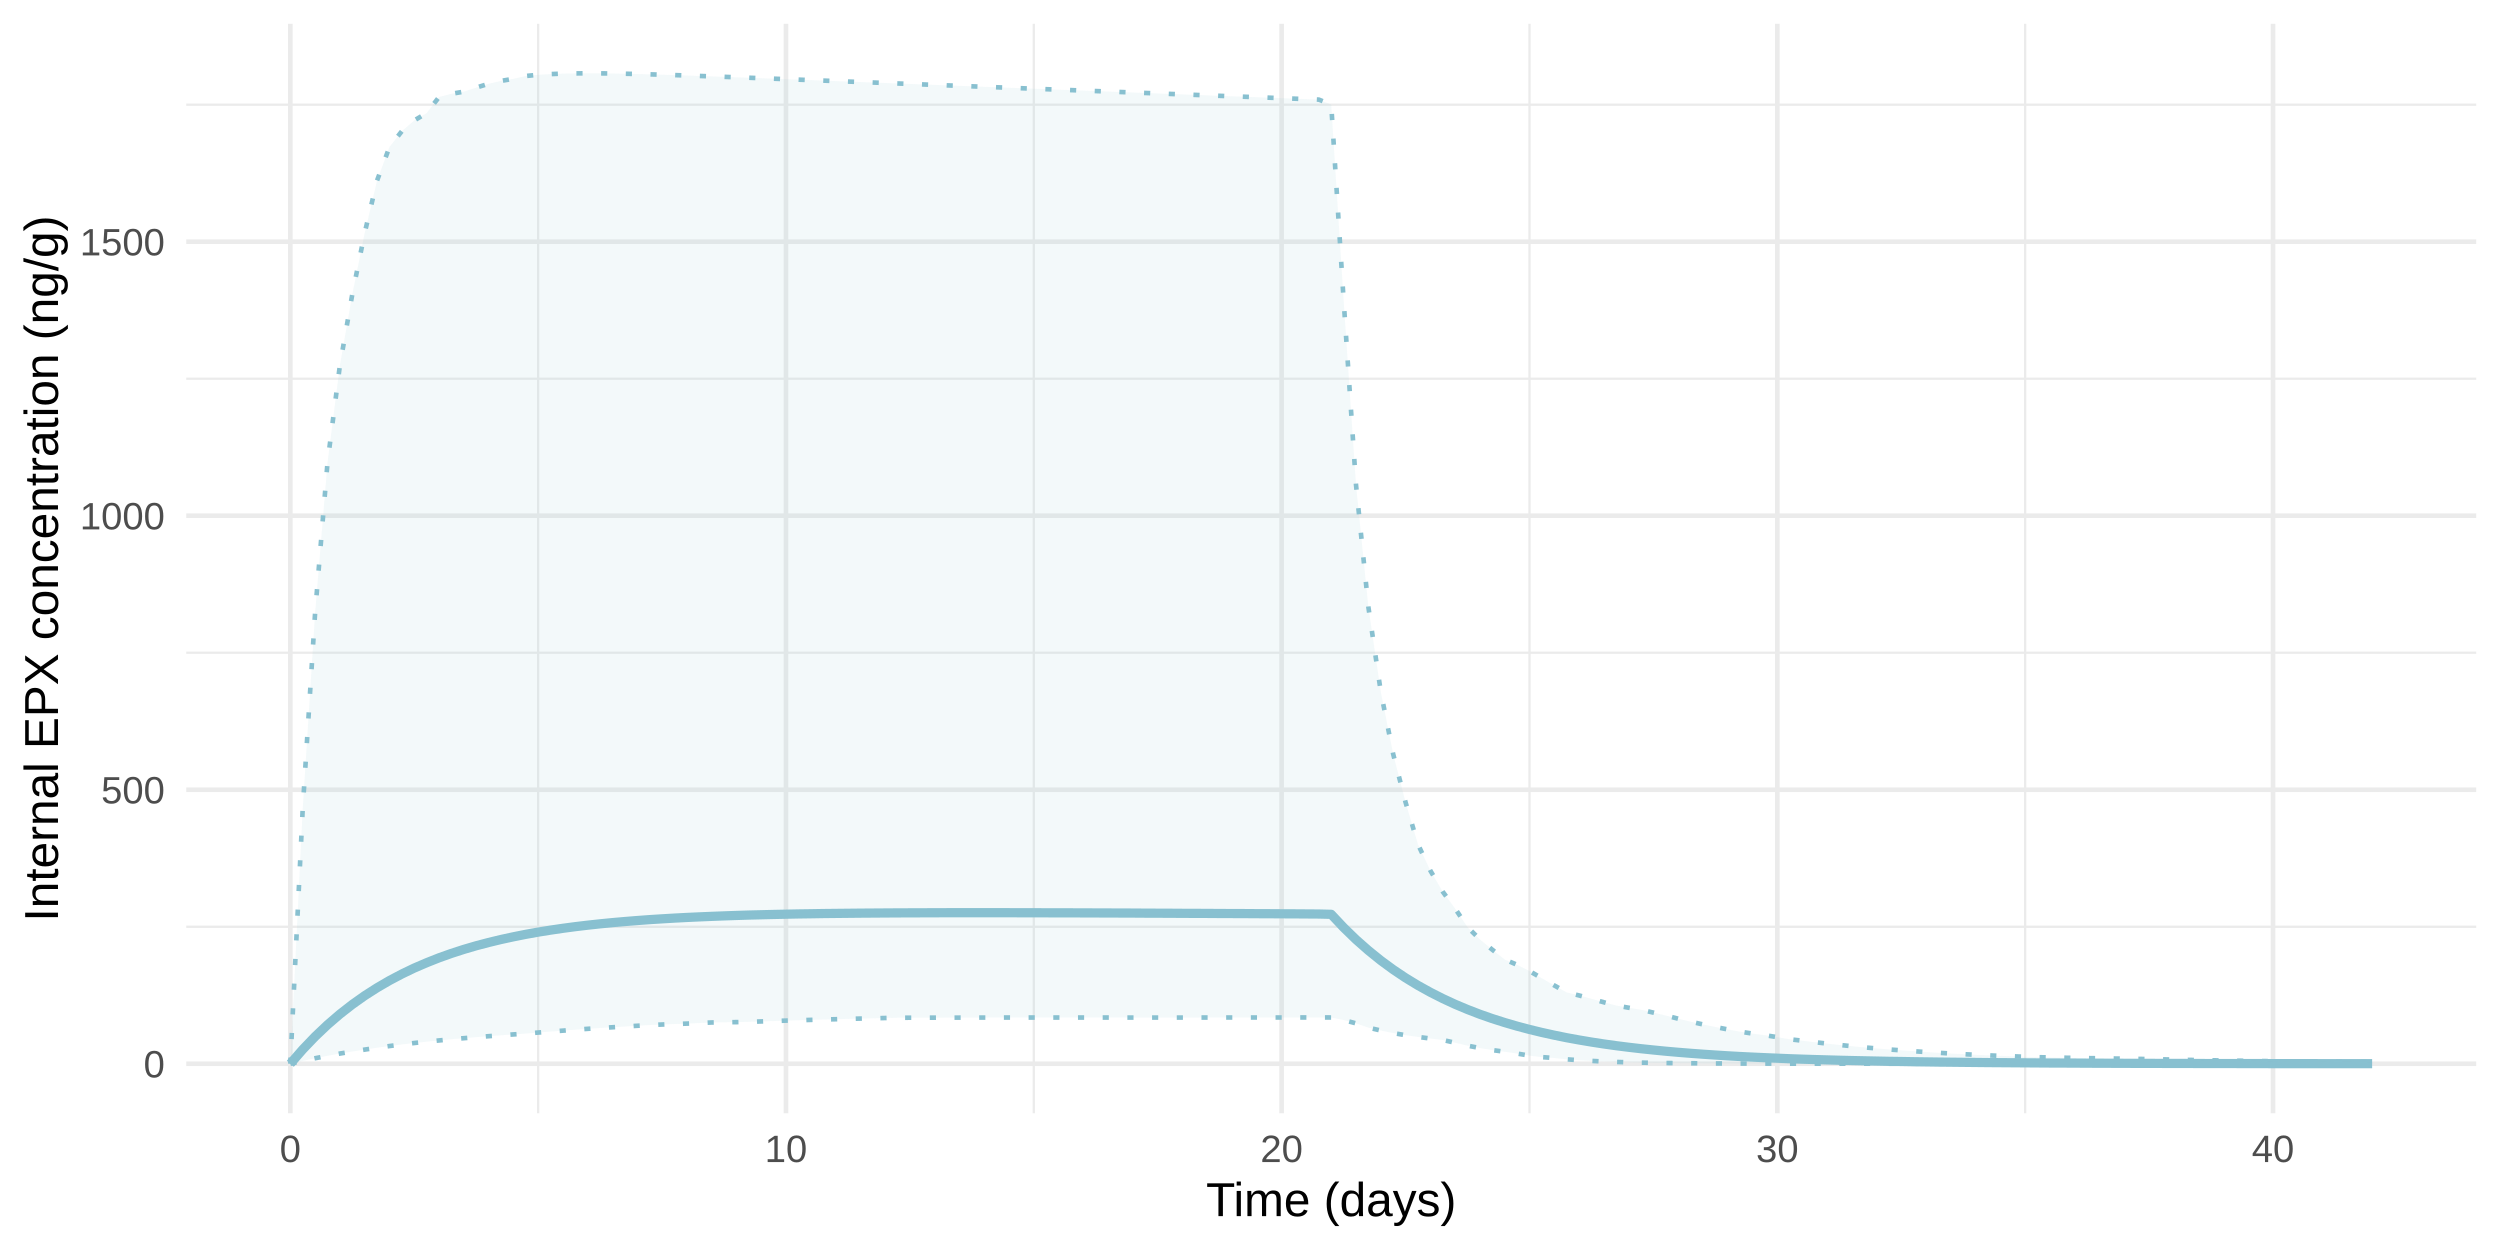
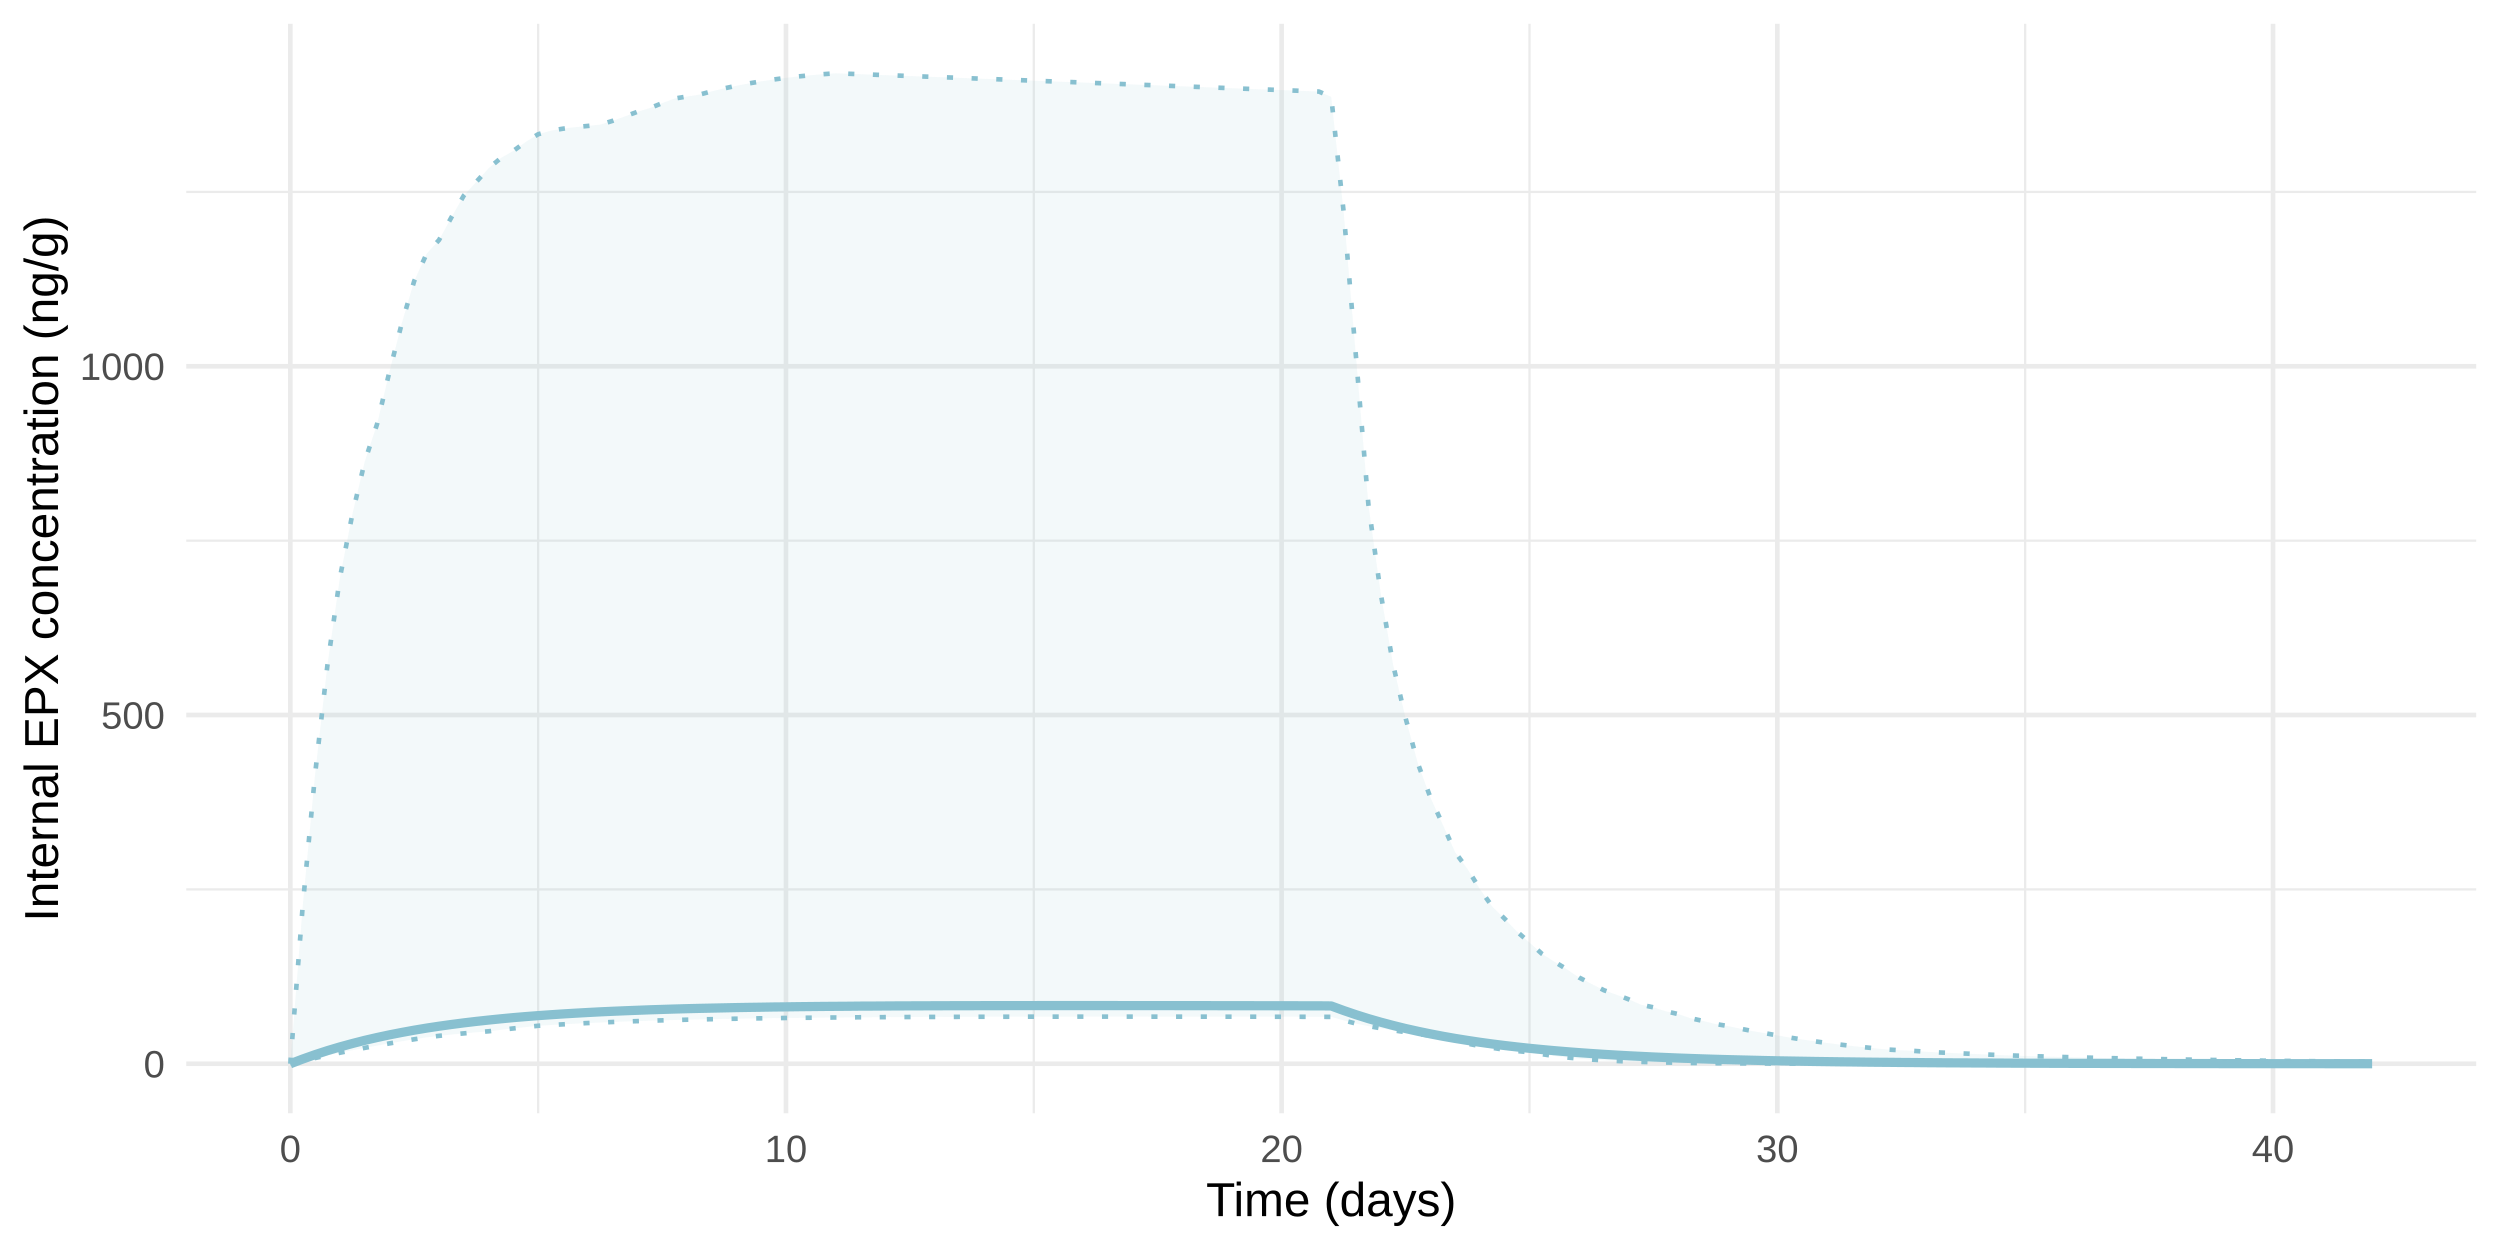
<svg xmlns="http://www.w3.org/2000/svg" width="576.00pt" height="288.00pt" viewBox="0 0 576.00 288.00">
  <g class="svglite">
    <defs>
      <style type="text/css">
    .svglite line, .svglite polyline, .svglite polygon, .svglite path, .svglite rect, .svglite circle {
      fill: none;
      stroke: #000000;
      stroke-linecap: round;
      stroke-linejoin: round;
      stroke-miterlimit: 10.00;
    }
    .svglite text {
      white-space: pre;
    }
    .svglite g.glyphgroup path {
      fill: inherit;
      stroke: none;
    }
  </style>
    </defs>
    <rect width="100%" height="100%" style="stroke: none; fill: #FFFFFF;" />
    <defs>
      <clipPath id="cpMC4wMHw1NzYuMDB8MC4wMHwyODguMDA=">
        <rect x="0.00" y="0.00" width="576.00" height="288.00" />
      </clipPath>
    </defs>
    <g clip-path="url(#cpMC4wMHw1NzYuMDB8MC4wMHwyODguMDA=)">
      <rect x="0.00" y="0.00" width="576.00" height="288.00" style="stroke-width: 1.07; stroke: none; fill: #FFFFFF;" />
    </g>
    <defs>
      <clipPath id="cpNDIuOTF8NTcwLjUyfDUuNDh8MjU2LjUw">
        <rect x="42.91" y="5.48" width="527.61" height="251.02" />
      </clipPath>
    </defs>
    <g clip-path="url(#cpNDIuOTF8NTcwLjUyfDUuNDh8MjU2LjUw)">
-       <polyline points="42.91,213.53 570.52,213.53 " style="stroke-width: 0.53; stroke: #EBEBEB; stroke-linecap: butt;" />
-       <polyline points="42.91,150.39 570.52,150.39 " style="stroke-width: 0.53; stroke: #EBEBEB; stroke-linecap: butt;" />
-       <polyline points="42.91,87.26 570.52,87.26 " style="stroke-width: 0.53; stroke: #EBEBEB; stroke-linecap: butt;" />
-       <polyline points="42.91,24.12 570.52,24.12 " style="stroke-width: 0.53; stroke: #EBEBEB; stroke-linecap: butt;" />
+       <polyline points="42.91,204.92 570.52,204.92 " style="stroke-width: 0.53; stroke: #EBEBEB; stroke-linecap: butt;" />
+       <polyline points="42.91,124.57 570.52,124.57 " style="stroke-width: 0.53; stroke: #EBEBEB; stroke-linecap: butt;" />
+       <polyline points="42.91,44.22 570.52,44.22 " style="stroke-width: 0.53; stroke: #EBEBEB; stroke-linecap: butt;" />
      <polyline points="123.99,256.50 123.99,5.48 " style="stroke-width: 0.53; stroke: #EBEBEB; stroke-linecap: butt;" />
      <polyline points="238.19,256.50 238.19,5.48 " style="stroke-width: 0.53; stroke: #EBEBEB; stroke-linecap: butt;" />
      <polyline points="352.40,256.50 352.40,5.48 " style="stroke-width: 0.53; stroke: #EBEBEB; stroke-linecap: butt;" />
      <polyline points="466.60,256.50 466.60,5.48 " style="stroke-width: 0.53; stroke: #EBEBEB; stroke-linecap: butt;" />
      <polyline points="42.91,245.09 570.52,245.09 " style="stroke-width: 1.07; stroke: #EBEBEB; stroke-linecap: butt;" />
-       <polyline points="42.91,181.96 570.52,181.96 " style="stroke-width: 1.07; stroke: #EBEBEB; stroke-linecap: butt;" />
-       <polyline points="42.91,118.82 570.52,118.82 " style="stroke-width: 1.07; stroke: #EBEBEB; stroke-linecap: butt;" />
-       <polyline points="42.91,55.69 570.52,55.69 " style="stroke-width: 1.07; stroke: #EBEBEB; stroke-linecap: butt;" />
+       <polyline points="42.91,164.74 570.52,164.74 " style="stroke-width: 1.07; stroke: #EBEBEB; stroke-linecap: butt;" />
+       <polyline points="42.91,84.39 570.52,84.39 " style="stroke-width: 1.07; stroke: #EBEBEB; stroke-linecap: butt;" />
      <polyline points="66.89,256.50 66.89,5.48 " style="stroke-width: 1.07; stroke: #EBEBEB; stroke-linecap: butt;" />
      <polyline points="181.09,256.50 181.09,5.48 " style="stroke-width: 1.07; stroke: #EBEBEB; stroke-linecap: butt;" />
      <polyline points="295.29,256.50 295.29,5.48 " style="stroke-width: 1.07; stroke: #EBEBEB; stroke-linecap: butt;" />
      <polyline points="409.50,256.50 409.50,5.48 " style="stroke-width: 1.07; stroke: #EBEBEB; stroke-linecap: butt;" />
      <polyline points="523.70,256.50 523.70,5.48 " style="stroke-width: 1.07; stroke: #EBEBEB; stroke-linecap: butt;" />
-       <polyline points="66.89,245.09 69.75,244.43 72.60,243.82 75.46,243.26 78.31,242.74 81.17,242.27 84.02,241.83 86.88,241.40 89.73,241.01 92.59,240.64 95.44,240.31 98.30,240.00 101.15,239.72 104.01,239.44 106.86,239.20 109.72,238.97 112.57,238.74 115.43,238.53 118.28,238.33 121.14,238.14 123.99,237.90 126.85,237.67 129.70,237.46 132.56,237.24 135.41,237.04 138.27,236.85 141.12,236.68 143.98,236.51 146.83,236.34 149.69,236.17 152.54,236.05 155.40,235.94 158.25,235.84 161.11,235.71 163.96,235.58 166.82,235.53 169.67,235.50 172.53,235.43 175.38,235.34 178.24,235.25 181.09,235.15 183.95,235.07 186.80,234.98 189.66,234.90 192.51,234.83 195.37,234.75 198.22,234.68 201.08,234.62 203.93,234.55 206.79,234.49 209.64,234.48 212.50,234.47 215.35,234.47 218.21,234.46 221.06,234.46 223.92,234.45 226.77,234.45 229.63,234.44 232.48,234.44 235.34,234.44 238.19,234.44 241.05,234.44 243.90,234.44 246.76,234.44 249.61,234.44 252.47,234.44 255.32,234.44 258.18,234.44 261.03,234.45 263.89,234.45 266.74,234.45 269.60,234.45 272.45,234.45 275.31,234.45 278.16,234.44 281.02,234.44 283.87,234.43 286.73,234.43 289.58,234.43 292.44,234.43 295.29,234.43 298.15,234.42 301.00,234.42 303.86,234.42 306.71,234.43 309.57,235.02 312.42,235.78 315.28,236.77 318.13,237.43 320.99,238.02 323.84,238.51 326.70,238.91 329.55,239.27 332.41,239.61 335.26,240.25 338.12,240.92 340.97,241.47 343.83,241.94 346.69,242.32 349.54,242.74 352.40,243.22 355.25,243.56 358.11,243.77 360.96,244.07 363.82,244.27 366.67,244.43 369.53,244.57 372.38,244.67 375.24,244.76 378.09,244.83 380.95,244.88 383.80,244.92 386.66,244.95 389.51,244.97 392.37,245.00 395.22,245.02 398.08,245.03 400.93,245.04 403.79,245.05 406.64,245.06 409.50,245.06 412.35,245.07 415.21,245.07 418.06,245.07 420.92,245.07 423.77,245.07 426.63,245.07 429.48,245.07 432.34,245.08 435.19,245.08 438.05,245.08 440.90,245.08 443.76,245.08 446.61,245.08 449.47,245.08 452.32,245.08 455.18,245.08 458.03,245.08 460.89,245.09 463.74,245.09 466.60,245.09 469.45,245.09 472.31,245.09 475.16,245.09 478.02,245.09 480.87,245.09 483.73,245.09 486.58,245.09 489.44,245.09 492.29,245.09 495.15,245.09 498.00,245.09 500.86,245.09 503.71,245.09 506.57,245.09 509.42,245.09 512.28,245.09 515.13,245.09 517.99,245.09 520.84,245.09 523.70,245.09 526.55,245.09 529.41,245.09 532.26,245.09 535.12,245.09 537.97,245.09 540.83,245.09 543.68,245.09 546.54,245.09 " style="stroke-width: 1.07; stroke: #88C0D0; stroke-dasharray: 1.42,4.27; stroke-linecap: butt;" />
-       <polyline points="66.89,245.09 69.75,186.27 72.60,141.19 75.46,106.58 78.31,84.19 81.17,67.79 84.02,53.69 86.88,41.59 89.73,33.87 92.59,30.22 95.44,27.75 98.30,26.06 101.15,22.36 104.01,21.61 106.86,21.12 109.72,20.19 112.57,19.30 115.43,18.64 118.28,18.16 121.14,17.51 123.99,17.23 126.85,17.07 129.70,16.96 132.56,16.91 135.41,16.89 138.27,16.90 141.12,16.94 143.98,16.99 146.83,17.05 149.69,17.13 152.54,17.21 155.40,17.30 158.25,17.40 161.11,17.50 163.96,17.60 166.82,17.70 169.67,17.81 172.53,17.91 175.38,18.02 178.24,18.13 181.09,18.24 183.95,18.35 186.80,18.46 189.66,18.57 192.51,18.68 195.37,18.79 198.22,18.90 201.08,19.01 203.93,19.12 206.79,19.23 209.64,19.34 212.50,19.45 215.35,19.56 218.21,19.67 221.06,19.78 223.92,19.89 226.77,20.00 229.63,20.11 232.48,20.22 235.34,20.33 238.19,20.44 241.05,20.55 243.90,20.66 246.76,20.76 249.61,20.87 252.47,20.98 255.32,21.09 258.18,21.20 261.03,21.31 263.89,21.42 266.74,21.53 269.60,21.64 272.45,21.75 275.31,21.86 278.16,21.97 281.02,22.08 283.87,22.19 286.73,22.29 289.58,22.40 292.44,22.51 295.29,22.62 298.15,22.73 301.00,22.84 303.86,22.95 306.71,24.11 309.57,69.13 312.42,111.65 315.28,139.90 318.13,159.37 320.99,173.75 323.84,184.84 326.70,194.53 329.55,200.58 332.41,205.45 335.26,209.33 338.12,213.62 340.97,216.44 343.83,218.82 346.69,221.08 349.54,222.29 352.40,223.74 355.25,225.40 358.11,227.05 360.96,228.66 363.82,229.35 366.67,230.12 369.53,230.93 372.38,231.68 375.24,232.18 378.09,232.65 380.95,233.31 383.80,233.98 386.66,234.71 389.51,235.39 392.37,236.03 395.22,236.62 398.08,237.18 400.93,237.70 403.79,238.14 406.64,238.51 409.50,238.96 412.35,239.45 415.21,239.77 418.06,240.11 420.92,240.44 423.77,240.75 426.63,241.04 429.48,241.31 432.34,241.56 435.19,241.79 438.05,242.00 440.90,242.20 443.76,242.39 446.61,242.56 449.47,242.73 452.32,242.88 455.18,243.02 458.03,243.15 460.89,243.27 463.74,243.37 466.60,243.48 469.45,243.58 472.31,243.63 475.16,243.69 478.02,243.74 480.87,243.79 483.73,243.83 486.58,243.88 489.44,243.92 492.29,243.96 495.15,244.01 498.00,244.07 500.86,244.13 503.71,244.19 506.57,244.24 509.42,244.29 512.28,244.33 515.13,244.38 517.99,244.42 520.84,244.46 523.70,244.49 526.55,244.53 529.41,244.56 532.26,244.59 535.12,244.62 537.97,244.65 540.83,244.67 543.68,244.69 546.54,244.72 " style="stroke-width: 1.07; stroke: #88C0D0; stroke-dasharray: 1.42,4.27; stroke-linecap: butt;" />
-       <polyline points="66.89,245.09 69.75,241.80 72.60,238.82 75.46,236.11 78.31,233.66 81.17,231.43 84.02,229.41 86.88,227.58 89.73,225.92 92.59,224.41 95.44,223.04 98.30,221.81 101.15,220.68 104.01,219.66 106.86,218.74 109.72,217.90 112.57,217.15 115.43,216.46 118.28,215.84 121.14,215.27 123.99,214.76 126.85,214.30 129.70,213.88 132.56,213.50 135.41,213.16 138.27,212.85 141.12,212.57 143.98,212.32 146.83,212.09 149.69,211.88 152.54,211.70 155.40,211.53 158.25,211.38 161.11,211.25 163.96,211.13 166.82,211.02 169.67,210.92 172.53,210.83 175.38,210.76 178.24,210.69 181.09,210.63 183.95,210.57 186.80,210.53 189.66,210.48 192.51,210.45 195.37,210.42 198.22,210.39 201.08,210.37 203.93,210.35 206.79,210.33 209.64,210.32 212.50,210.31 215.35,210.30 218.21,210.29 221.06,210.29 223.92,210.29 226.77,210.29 229.63,210.29 232.48,210.29 235.34,210.30 238.19,210.30 241.05,210.31 243.90,210.32 246.76,210.32 249.61,210.33 252.47,210.34 255.32,210.35 258.18,210.36 261.03,210.37 263.89,210.39 266.74,210.40 269.60,210.41 272.45,210.43 275.31,210.44 278.16,210.45 281.02,210.47 283.87,210.48 286.73,210.49 289.58,210.51 292.44,210.52 295.29,210.54 298.15,210.55 301.00,210.57 303.86,210.59 306.71,210.66 309.57,213.70 312.42,216.47 315.28,218.99 318.13,221.29 320.99,223.39 323.84,225.30 326.70,227.04 329.55,228.62 332.41,230.07 335.26,231.39 338.12,232.59 340.97,233.69 343.83,234.69 346.69,235.60 349.54,236.43 352.40,237.19 355.25,237.88 358.11,238.51 360.96,239.09 363.82,239.61 366.67,240.09 369.53,240.53 372.38,240.93 375.24,241.29 378.09,241.62 380.95,241.92 383.80,242.20 386.66,242.45 389.51,242.68 392.37,242.89 395.22,243.08 398.08,243.26 400.93,243.42 403.79,243.56 406.64,243.69 409.50,243.81 412.35,243.93 415.21,244.03 418.06,244.12 420.92,244.20 423.77,244.28 426.63,244.35 429.48,244.41 432.34,244.47 435.19,244.53 438.05,244.57 440.90,244.62 443.76,244.66 446.61,244.70 449.47,244.73 452.32,244.76 455.18,244.79 458.03,244.82 460.89,244.84 463.74,244.86 466.60,244.88 469.45,244.90 472.31,244.92 475.16,244.93 478.02,244.94 480.87,244.96 483.73,244.97 486.58,244.98 489.44,244.99 492.29,245.00 495.15,245.00 498.00,245.01 500.86,245.02 503.71,245.02 506.57,245.03 509.42,245.04 512.28,245.04 515.13,245.04 517.99,245.05 520.84,245.05 523.70,245.06 526.55,245.06 529.41,245.06 532.26,245.06 535.12,245.07 537.97,245.07 540.83,245.07 543.68,245.07 546.54,245.07 " style="stroke-width: 2.13; stroke: #88C0D0; stroke-linecap: butt;" />
-       <polygon points="66.89,245.09 69.75,186.27 72.60,141.19 75.46,106.58 78.31,84.19 81.17,67.79 84.02,53.69 86.88,41.59 89.73,33.87 92.59,30.22 95.44,27.75 98.30,26.06 101.15,22.36 104.01,21.61 106.86,21.12 109.72,20.19 112.57,19.30 115.43,18.64 118.28,18.16 121.14,17.51 123.99,17.23 126.85,17.07 129.70,16.96 132.56,16.91 135.41,16.89 138.27,16.90 141.12,16.94 143.98,16.99 146.83,17.05 149.69,17.13 152.54,17.21 155.40,17.30 158.25,17.40 161.11,17.50 163.96,17.60 166.82,17.70 169.67,17.81 172.53,17.91 175.38,18.02 178.24,18.13 181.09,18.24 183.95,18.35 186.80,18.46 189.66,18.57 192.51,18.68 195.37,18.79 198.22,18.90 201.08,19.01 203.93,19.12 206.79,19.23 209.64,19.34 212.50,19.45 215.35,19.56 218.21,19.67 221.06,19.78 223.92,19.89 226.77,20.00 229.63,20.11 232.48,20.22 235.34,20.33 238.19,20.44 241.05,20.55 243.90,20.66 246.76,20.76 249.61,20.87 252.47,20.98 255.32,21.09 258.18,21.20 261.03,21.31 263.89,21.42 266.74,21.53 269.60,21.64 272.45,21.75 275.31,21.86 278.16,21.97 281.02,22.08 283.87,22.19 286.73,22.29 289.58,22.40 292.44,22.51 295.29,22.62 298.15,22.73 301.00,22.84 303.86,22.95 306.71,24.11 309.57,69.13 312.42,111.65 315.28,139.90 318.13,159.37 320.99,173.75 323.84,184.84 326.70,194.53 329.55,200.58 332.41,205.45 335.26,209.33 338.12,213.62 340.97,216.44 343.83,218.82 346.69,221.08 349.54,222.29 352.40,223.74 355.25,225.40 358.11,227.05 360.96,228.66 363.82,229.35 366.67,230.12 369.53,230.93 372.38,231.68 375.24,232.18 378.09,232.65 380.95,233.31 383.80,233.98 386.66,234.71 389.51,235.39 392.37,236.03 395.22,236.62 398.08,237.18 400.93,237.70 403.79,238.14 406.64,238.51 409.50,238.96 412.35,239.45 415.21,239.77 418.06,240.11 420.92,240.44 423.77,240.75 426.63,241.04 429.48,241.31 432.34,241.56 435.19,241.79 438.05,242.00 440.90,242.20 443.76,242.39 446.61,242.56 449.47,242.73 452.32,242.88 455.18,243.02 458.03,243.15 460.89,243.27 463.74,243.37 466.60,243.48 469.45,243.58 472.31,243.63 475.16,243.69 478.02,243.74 480.87,243.79 483.73,243.83 486.58,243.88 489.44,243.92 492.29,243.96 495.15,244.01 498.00,244.07 500.86,244.13 503.71,244.19 506.57,244.24 509.42,244.29 512.28,244.33 515.13,244.38 517.99,244.42 520.84,244.46 523.70,244.49 526.55,244.53 529.41,244.56 532.26,244.59 535.12,244.62 537.97,244.65 540.83,244.67 543.68,244.69 546.54,244.72 546.54,245.09 543.68,245.09 540.83,245.09 537.97,245.09 535.12,245.09 532.26,245.09 529.41,245.09 526.55,245.09 523.70,245.09 520.84,245.09 517.99,245.09 515.13,245.09 512.28,245.09 509.42,245.09 506.57,245.09 503.71,245.09 500.86,245.09 498.00,245.09 495.15,245.09 492.29,245.09 489.44,245.09 486.58,245.09 483.73,245.09 480.87,245.09 478.02,245.09 475.16,245.09 472.31,245.09 469.45,245.09 466.60,245.09 463.74,245.09 460.89,245.09 458.03,245.08 455.18,245.08 452.32,245.08 449.47,245.08 446.61,245.08 443.76,245.08 440.90,245.08 438.05,245.08 435.19,245.08 432.34,245.08 429.48,245.07 426.63,245.07 423.77,245.07 420.92,245.07 418.06,245.07 415.21,245.07 412.35,245.07 409.50,245.06 406.64,245.06 403.79,245.05 400.93,245.04 398.08,245.03 395.22,245.02 392.37,245.00 389.51,244.97 386.66,244.95 383.80,244.92 380.95,244.88 378.09,244.83 375.24,244.76 372.38,244.67 369.53,244.57 366.67,244.43 363.82,244.27 360.96,244.07 358.11,243.77 355.25,243.56 352.40,243.22 349.54,242.74 346.69,242.32 343.83,241.94 340.97,241.47 338.12,240.92 335.26,240.25 332.41,239.61 329.55,239.27 326.70,238.91 323.84,238.51 320.99,238.02 318.13,237.43 315.28,236.77 312.42,235.78 309.57,235.02 306.71,234.43 303.86,234.42 301.00,234.42 298.15,234.42 295.29,234.43 292.44,234.43 289.58,234.43 286.73,234.43 283.87,234.43 281.02,234.44 278.16,234.44 275.31,234.45 272.45,234.45 269.60,234.45 266.74,234.45 263.89,234.45 261.03,234.45 258.18,234.44 255.32,234.44 252.47,234.44 249.61,234.44 246.76,234.44 243.90,234.44 241.05,234.44 238.19,234.44 235.34,234.44 232.48,234.44 229.63,234.44 226.77,234.45 223.92,234.45 221.06,234.46 218.21,234.46 215.35,234.47 212.50,234.47 209.64,234.48 206.79,234.49 203.93,234.55 201.08,234.62 198.22,234.68 195.37,234.75 192.51,234.83 189.66,234.90 186.80,234.98 183.95,235.07 181.09,235.15 178.24,235.25 175.38,235.34 172.53,235.43 169.67,235.50 166.82,235.53 163.96,235.58 161.11,235.71 158.25,235.84 155.40,235.94 152.54,236.05 149.69,236.17 146.83,236.34 143.98,236.51 141.12,236.68 138.27,236.85 135.41,237.04 132.56,237.24 129.70,237.46 126.85,237.67 123.99,237.90 121.14,238.14 118.28,238.33 115.43,238.53 112.57,238.74 109.72,238.97 106.86,239.20 104.01,239.44 101.15,239.72 98.30,240.00 95.44,240.31 92.59,240.64 89.73,241.01 86.88,241.40 84.02,241.83 81.17,242.27 78.31,242.74 75.46,243.26 72.60,243.82 69.75,244.43 66.89,245.09 " style="stroke-width: 0.00; stroke: none; stroke-linecap: butt; fill: #88C0D0; fill-opacity: 0.10;" />
-       <polyline points="66.89,245.09 69.75,186.27 72.60,141.19 75.46,106.58 78.31,84.19 81.17,67.79 84.02,53.69 86.88,41.59 89.73,33.87 92.59,30.22 95.44,27.75 98.30,26.06 101.15,22.36 104.01,21.61 106.86,21.12 109.72,20.19 112.57,19.30 115.43,18.64 118.28,18.16 121.14,17.51 123.99,17.23 126.85,17.07 129.70,16.96 132.56,16.91 135.41,16.89 138.27,16.90 141.12,16.94 143.98,16.99 146.83,17.05 149.69,17.13 152.54,17.21 155.40,17.30 158.25,17.40 161.11,17.50 163.96,17.60 166.82,17.70 169.67,17.81 172.53,17.91 175.38,18.02 178.24,18.13 181.09,18.24 183.95,18.35 186.80,18.46 189.66,18.57 192.51,18.68 195.37,18.79 198.22,18.90 201.08,19.01 203.93,19.12 206.79,19.23 209.64,19.34 212.50,19.45 215.35,19.56 218.21,19.67 221.06,19.78 223.92,19.89 226.77,20.00 229.63,20.11 232.48,20.22 235.34,20.33 238.19,20.44 241.05,20.55 243.90,20.66 246.76,20.76 249.61,20.87 252.47,20.98 255.32,21.09 258.18,21.20 261.03,21.31 263.89,21.42 266.74,21.53 269.60,21.64 272.45,21.75 275.31,21.86 278.16,21.97 281.02,22.08 283.87,22.19 286.73,22.29 289.58,22.40 292.44,22.51 295.29,22.62 298.15,22.73 301.00,22.84 303.86,22.95 306.71,24.11 309.57,69.13 312.42,111.65 315.28,139.90 318.13,159.37 320.99,173.75 323.84,184.84 326.70,194.53 329.55,200.58 332.41,205.45 335.26,209.33 338.12,213.62 340.97,216.44 343.83,218.82 346.69,221.08 349.54,222.29 352.40,223.74 355.25,225.40 358.11,227.05 360.96,228.66 363.82,229.35 366.67,230.12 369.53,230.93 372.38,231.68 375.24,232.18 378.09,232.65 380.95,233.31 383.80,233.98 386.66,234.71 389.51,235.39 392.37,236.03 395.22,236.62 398.08,237.18 400.93,237.70 403.79,238.14 406.64,238.51 409.50,238.96 412.35,239.45 415.21,239.77 418.06,240.11 420.92,240.44 423.77,240.75 426.63,241.04 429.48,241.31 432.34,241.56 435.19,241.79 438.05,242.00 440.90,242.20 443.76,242.39 446.61,242.56 449.47,242.73 452.32,242.88 455.18,243.02 458.03,243.15 460.89,243.27 463.74,243.37 466.60,243.48 469.45,243.58 472.31,243.63 475.16,243.69 478.02,243.74 480.87,243.79 483.73,243.83 486.58,243.88 489.44,243.92 492.29,243.96 495.15,244.01 498.00,244.07 500.86,244.13 503.71,244.19 506.57,244.24 509.42,244.29 512.28,244.33 515.13,244.38 517.99,244.42 520.84,244.46 523.70,244.49 526.55,244.53 529.41,244.56 532.26,244.59 535.12,244.62 537.97,244.65 540.83,244.67 543.68,244.69 546.54,244.72 " style="stroke-width: 1.07; stroke: none; stroke-linecap: butt;" />
-       <polyline points="546.54,245.09 543.68,245.09 540.83,245.09 537.97,245.09 535.12,245.09 532.26,245.09 529.41,245.09 526.55,245.09 523.70,245.09 520.84,245.09 517.99,245.09 515.13,245.09 512.28,245.09 509.42,245.09 506.57,245.09 503.71,245.09 500.86,245.09 498.00,245.09 495.15,245.09 492.29,245.09 489.44,245.09 486.58,245.09 483.73,245.09 480.87,245.09 478.02,245.09 475.16,245.09 472.31,245.09 469.45,245.09 466.60,245.09 463.74,245.09 460.89,245.09 458.03,245.08 455.18,245.08 452.32,245.08 449.47,245.08 446.61,245.08 443.76,245.08 440.90,245.08 438.05,245.08 435.19,245.08 432.34,245.08 429.48,245.07 426.63,245.07 423.77,245.07 420.92,245.07 418.06,245.07 415.21,245.07 412.35,245.07 409.50,245.06 406.64,245.06 403.79,245.05 400.93,245.04 398.08,245.03 395.22,245.02 392.37,245.00 389.51,244.97 386.66,244.95 383.80,244.92 380.95,244.88 378.09,244.83 375.24,244.76 372.38,244.67 369.53,244.57 366.67,244.43 363.82,244.27 360.96,244.07 358.11,243.77 355.25,243.56 352.40,243.22 349.54,242.74 346.69,242.32 343.83,241.94 340.97,241.47 338.12,240.92 335.26,240.25 332.41,239.61 329.55,239.27 326.70,238.91 323.84,238.51 320.99,238.02 318.13,237.43 315.28,236.77 312.42,235.78 309.57,235.02 306.71,234.43 303.86,234.42 301.00,234.42 298.15,234.42 295.29,234.43 292.44,234.43 289.58,234.43 286.73,234.43 283.87,234.43 281.02,234.44 278.16,234.44 275.31,234.45 272.45,234.45 269.60,234.45 266.74,234.45 263.89,234.45 261.03,234.45 258.18,234.44 255.32,234.44 252.47,234.44 249.61,234.44 246.76,234.44 243.90,234.44 241.05,234.44 238.19,234.44 235.34,234.44 232.48,234.44 229.63,234.44 226.77,234.45 223.92,234.45 221.06,234.46 218.21,234.46 215.35,234.47 212.50,234.47 209.64,234.48 206.79,234.49 203.93,234.55 201.08,234.62 198.22,234.68 195.37,234.75 192.51,234.83 189.66,234.90 186.80,234.98 183.95,235.07 181.09,235.15 178.24,235.25 175.38,235.34 172.53,235.43 169.67,235.50 166.82,235.53 163.96,235.58 161.11,235.71 158.25,235.84 155.40,235.94 152.54,236.05 149.69,236.17 146.83,236.34 143.98,236.51 141.12,236.68 138.27,236.85 135.41,237.04 132.56,237.24 129.70,237.46 126.85,237.67 123.99,237.90 121.14,238.14 118.28,238.33 115.43,238.53 112.57,238.74 109.72,238.97 106.86,239.20 104.01,239.44 101.15,239.72 98.30,240.00 95.44,240.31 92.59,240.64 89.73,241.01 86.88,241.40 84.02,241.83 81.17,242.27 78.31,242.74 75.46,243.26 72.60,243.82 69.75,244.43 66.89,245.09 " style="stroke-width: 1.07; stroke: none; stroke-linecap: butt;" />
+       <polyline points="66.89,245.09 69.75,244.42 72.60,243.77 75.46,243.15 78.31,242.55 81.17,241.98 84.02,241.43 86.88,240.91 89.73,240.40 92.59,239.91 95.44,239.45 98.30,239.00 101.15,238.66 104.01,238.36 106.86,238.09 109.72,237.84 112.57,237.61 115.43,237.27 118.28,236.95 121.14,236.64 123.99,236.34 126.85,236.17 129.70,236.01 132.56,235.85 135.41,235.71 138.27,235.59 141.12,235.47 143.98,235.36 146.83,235.27 149.69,235.17 152.54,235.09 155.40,235.01 158.25,234.94 161.11,234.88 163.96,234.82 166.82,234.76 169.67,234.71 172.53,234.66 175.38,234.62 178.24,234.58 181.09,234.54 183.95,234.51 186.80,234.48 189.66,234.45 192.51,234.43 195.37,234.41 198.22,234.38 201.08,234.37 203.93,234.35 206.79,234.33 209.64,234.32 212.50,234.31 215.35,234.30 218.21,234.29 221.06,234.28 223.92,234.27 226.77,234.26 229.63,234.26 232.48,234.25 235.34,234.25 238.19,234.24 241.05,234.24 243.90,234.24 246.76,234.24 249.61,234.23 252.47,234.23 255.32,234.23 258.18,234.23 261.03,234.23 263.89,234.23 266.74,234.24 269.60,234.24 272.45,234.24 275.31,234.24 278.16,234.24 281.02,234.24 283.87,234.25 286.73,234.25 289.58,234.25 292.44,234.26 295.29,234.26 298.15,234.26 301.00,234.27 303.86,234.27 306.71,234.29 309.57,235.09 312.42,235.83 315.28,236.40 318.13,236.92 320.99,237.38 323.84,237.81 326.70,238.22 329.55,238.60 332.41,239.01 335.26,239.74 338.12,240.46 340.97,241.02 343.83,241.42 346.69,241.87 349.54,242.16 352.40,242.45 355.25,242.88 358.11,243.31 360.96,243.64 363.82,243.91 366.67,244.13 369.53,244.30 372.38,244.45 375.24,244.57 378.09,244.66 380.95,244.74 383.80,244.80 386.66,244.86 389.51,244.91 392.37,244.94 395.22,244.97 398.08,244.99 400.93,245.01 403.79,245.02 406.64,245.03 409.50,245.04 412.35,245.05 415.21,245.06 418.06,245.06 420.92,245.07 423.77,245.07 426.63,245.07 429.48,245.07 432.34,245.08 435.19,245.08 438.05,245.08 440.90,245.08 443.76,245.08 446.61,245.08 449.47,245.08 452.32,245.08 455.18,245.08 458.03,245.08 460.89,245.08 463.74,245.08 466.60,245.08 469.45,245.08 472.31,245.08 475.16,245.08 478.02,245.08 480.87,245.09 483.73,245.09 486.58,245.09 489.44,245.09 492.29,245.09 495.15,245.09 498.00,245.09 500.86,245.09 503.71,245.09 506.57,245.09 509.42,245.09 512.28,245.09 515.13,245.09 517.99,245.09 520.84,245.09 523.70,245.09 526.55,245.09 529.41,245.09 532.26,245.09 535.12,245.09 537.97,245.09 540.83,245.09 543.68,245.09 546.54,245.09 " style="stroke-width: 1.07; stroke: #88C0D0; stroke-dasharray: 1.42,4.27; stroke-linecap: butt;" />
+       <polyline points="66.89,245.09 69.75,208.68 72.60,178.34 75.46,153.07 78.31,133.13 81.17,118.55 84.02,106.40 86.88,97.70 89.73,85.62 92.59,74.42 95.44,64.73 98.30,58.45 101.15,55.30 104.01,50.06 106.86,45.06 109.72,41.93 112.57,38.77 115.43,36.39 118.28,34.76 121.14,32.69 123.99,30.93 126.85,30.12 129.70,29.65 132.56,29.29 135.41,29.02 138.27,28.72 141.12,27.85 143.98,26.81 146.83,25.77 149.69,24.91 152.54,23.77 155.40,22.71 158.25,22.24 161.11,21.81 163.96,21.05 166.82,20.37 169.67,19.76 172.53,19.22 175.38,18.74 178.24,18.32 181.09,17.94 183.95,17.61 186.80,17.33 189.66,17.09 192.51,16.89 195.37,16.99 198.22,17.10 201.08,17.20 203.93,17.31 206.79,17.41 209.64,17.52 212.50,17.62 215.35,17.73 218.21,17.83 221.06,17.94 223.92,18.05 226.77,18.16 229.63,18.26 232.48,18.37 235.34,18.48 238.19,18.59 241.05,18.70 243.90,18.81 246.76,18.91 249.61,19.02 252.47,19.13 255.32,19.24 258.18,19.35 261.03,19.46 263.89,19.57 266.74,19.67 269.60,19.78 272.45,19.89 275.31,20.00 278.16,20.11 281.02,20.22 283.87,20.33 286.73,20.44 289.58,20.55 292.44,20.65 295.29,20.76 298.15,20.87 301.00,20.98 303.86,21.09 306.71,22.31 309.57,48.76 312.42,82.22 315.28,116.28 318.13,136.80 320.99,153.24 323.84,165.43 326.70,175.96 329.55,183.70 332.41,189.97 335.26,196.35 338.12,200.22 340.97,204.85 343.83,208.90 346.69,211.69 349.54,214.67 352.40,217.16 355.25,219.75 358.11,221.56 360.96,223.31 363.82,225.23 366.67,226.68 369.53,228.15 372.38,229.16 375.24,230.25 378.09,231.48 380.95,232.10 383.80,233.00 386.66,233.64 389.51,234.60 392.37,235.23 395.22,235.92 398.08,236.40 400.93,237.00 403.79,237.56 406.64,238.04 409.50,238.57 412.35,239.05 415.21,239.50 418.06,239.91 420.92,240.30 423.77,240.65 426.63,240.98 429.48,241.28 432.34,241.57 435.19,241.83 438.05,241.99 440.90,242.12 443.76,242.32 446.61,242.48 449.47,242.60 452.32,242.72 455.18,242.84 458.03,242.97 460.89,243.10 463.74,243.19 466.60,243.28 469.45,243.37 472.31,243.45 475.16,243.53 478.02,243.60 480.87,243.67 483.73,243.74 486.58,243.80 489.44,243.86 492.29,243.92 495.15,243.97 498.00,244.02 500.86,244.07 503.71,244.12 506.57,244.17 509.42,244.21 512.28,244.25 515.13,244.29 517.99,244.33 520.84,244.36 523.70,244.40 526.55,244.43 529.41,244.46 532.26,244.49 535.12,244.52 537.97,244.55 540.83,244.57 543.68,244.60 546.54,244.62 " style="stroke-width: 1.07; stroke: #88C0D0; stroke-dasharray: 1.42,4.27; stroke-linecap: butt;" />
+       <polyline points="66.89,245.09 69.75,244.00 72.60,242.99 75.46,242.06 78.31,241.21 81.17,240.43 84.02,239.70 86.88,239.04 89.73,238.43 92.59,237.87 95.44,237.35 98.30,236.87 101.15,236.44 104.01,236.04 106.86,235.67 109.72,235.33 112.57,235.02 115.43,234.73 118.28,234.46 121.14,234.22 123.99,234.00 126.85,233.80 129.70,233.61 132.56,233.44 135.41,233.28 138.27,233.13 141.12,233.00 143.98,232.88 146.83,232.77 149.69,232.66 152.54,232.57 155.40,232.48 158.25,232.40 161.11,232.33 163.96,232.27 166.82,232.21 169.67,232.15 172.53,232.10 175.38,232.06 178.24,232.01 181.09,231.98 183.95,231.94 186.80,231.91 189.66,231.88 192.51,231.86 195.37,231.84 198.22,231.81 201.08,231.80 203.93,231.78 206.79,231.76 209.64,231.75 212.50,231.74 215.35,231.73 218.21,231.72 221.06,231.71 223.92,231.71 226.77,231.70 229.63,231.70 232.48,231.69 235.34,231.69 238.19,231.69 241.05,231.68 243.90,231.68 246.76,231.68 249.61,231.68 252.47,231.68 255.32,231.68 258.18,231.69 261.03,231.69 263.89,231.69 266.74,231.69 269.60,231.69 272.45,231.70 275.31,231.70 278.16,231.70 281.02,231.71 283.87,231.71 286.73,231.71 289.58,231.72 292.44,231.72 295.29,231.73 298.15,231.73 301.00,231.74 303.86,231.74 306.71,231.77 309.57,232.82 312.42,233.79 315.28,234.69 318.13,235.51 320.99,236.27 323.84,236.97 326.70,237.61 329.55,238.20 332.41,238.75 335.26,239.25 338.12,239.71 340.97,240.14 343.83,240.53 346.69,240.89 349.54,241.22 352.40,241.53 355.25,241.81 358.11,242.07 360.96,242.31 363.82,242.53 366.67,242.73 369.53,242.92 372.38,243.09 375.24,243.25 378.09,243.39 380.95,243.53 383.80,243.65 386.66,243.77 389.51,243.87 392.37,243.97 395.22,244.06 398.08,244.14 400.93,244.21 403.79,244.28 406.64,244.35 409.50,244.41 412.35,244.46 415.21,244.51 418.06,244.56 420.92,244.60 423.77,244.64 426.63,244.67 429.48,244.71 432.34,244.74 435.19,244.76 438.05,244.79 440.90,244.81 443.76,244.84 446.61,244.86 449.47,244.88 452.32,244.89 455.18,244.91 458.03,244.92 460.89,244.94 463.74,244.95 466.60,244.96 469.45,244.97 472.31,244.98 475.16,244.99 478.02,245.00 480.87,245.00 483.73,245.01 486.58,245.02 489.44,245.02 492.29,245.03 495.15,245.03 498.00,245.04 500.86,245.04 503.71,245.05 506.57,245.05 509.42,245.05 512.28,245.06 515.13,245.06 517.99,245.06 520.84,245.06 523.70,245.07 526.55,245.07 529.41,245.07 532.26,245.07 535.12,245.07 537.97,245.08 540.83,245.08 543.68,245.08 546.54,245.08 " style="stroke-width: 2.13; stroke: #88C0D0; stroke-linecap: butt;" />
+       <polygon points="66.89,245.09 69.75,208.68 72.60,178.34 75.46,153.07 78.31,133.13 81.17,118.55 84.02,106.40 86.88,97.70 89.73,85.62 92.59,74.42 95.44,64.73 98.30,58.45 101.15,55.30 104.01,50.06 106.86,45.06 109.72,41.93 112.57,38.77 115.43,36.39 118.28,34.76 121.14,32.69 123.99,30.93 126.85,30.12 129.70,29.65 132.56,29.29 135.41,29.02 138.27,28.72 141.12,27.85 143.98,26.81 146.83,25.77 149.69,24.91 152.54,23.77 155.40,22.71 158.25,22.24 161.11,21.81 163.96,21.05 166.82,20.37 169.67,19.76 172.53,19.22 175.38,18.74 178.24,18.32 181.09,17.94 183.95,17.61 186.80,17.33 189.66,17.09 192.51,16.89 195.37,16.99 198.22,17.10 201.08,17.20 203.93,17.31 206.79,17.41 209.64,17.52 212.50,17.62 215.35,17.73 218.21,17.83 221.06,17.94 223.92,18.05 226.77,18.16 229.63,18.26 232.48,18.37 235.34,18.48 238.19,18.59 241.05,18.70 243.90,18.81 246.76,18.91 249.61,19.02 252.47,19.13 255.32,19.24 258.18,19.35 261.03,19.46 263.89,19.57 266.74,19.67 269.60,19.78 272.45,19.89 275.31,20.00 278.16,20.11 281.02,20.22 283.87,20.33 286.73,20.44 289.58,20.55 292.44,20.65 295.29,20.76 298.15,20.87 301.00,20.98 303.86,21.09 306.71,22.31 309.57,48.76 312.42,82.22 315.28,116.28 318.13,136.80 320.99,153.24 323.84,165.43 326.70,175.96 329.55,183.70 332.41,189.97 335.26,196.35 338.12,200.22 340.97,204.85 343.83,208.90 346.69,211.69 349.54,214.67 352.40,217.16 355.25,219.75 358.11,221.56 360.96,223.31 363.82,225.23 366.67,226.68 369.53,228.15 372.38,229.16 375.24,230.25 378.09,231.48 380.95,232.10 383.80,233.00 386.66,233.64 389.51,234.60 392.37,235.23 395.22,235.92 398.08,236.40 400.93,237.00 403.79,237.56 406.64,238.04 409.50,238.57 412.35,239.05 415.21,239.50 418.06,239.91 420.92,240.30 423.77,240.65 426.63,240.98 429.48,241.28 432.34,241.57 435.19,241.83 438.05,241.99 440.90,242.12 443.76,242.32 446.61,242.48 449.47,242.60 452.32,242.72 455.18,242.84 458.03,242.97 460.89,243.10 463.74,243.19 466.60,243.28 469.45,243.37 472.31,243.45 475.16,243.53 478.02,243.60 480.87,243.67 483.73,243.74 486.58,243.80 489.44,243.86 492.29,243.92 495.15,243.97 498.00,244.02 500.86,244.07 503.71,244.12 506.57,244.17 509.42,244.21 512.28,244.25 515.13,244.29 517.99,244.33 520.84,244.36 523.70,244.40 526.55,244.43 529.41,244.46 532.26,244.49 535.12,244.52 537.97,244.55 540.83,244.57 543.68,244.60 546.54,244.62 546.54,245.09 543.68,245.09 540.83,245.09 537.97,245.09 535.12,245.09 532.26,245.09 529.41,245.09 526.55,245.09 523.70,245.09 520.84,245.09 517.99,245.09 515.13,245.09 512.28,245.09 509.42,245.09 506.57,245.09 503.71,245.09 500.86,245.09 498.00,245.09 495.15,245.09 492.29,245.09 489.44,245.09 486.58,245.09 483.73,245.09 480.87,245.09 478.02,245.08 475.16,245.08 472.31,245.08 469.45,245.08 466.60,245.08 463.74,245.08 460.89,245.08 458.03,245.08 455.18,245.08 452.32,245.08 449.47,245.08 446.61,245.08 443.76,245.08 440.90,245.08 438.05,245.08 435.19,245.08 432.34,245.08 429.48,245.07 426.63,245.07 423.77,245.07 420.92,245.07 418.06,245.06 415.21,245.06 412.35,245.05 409.50,245.04 406.64,245.03 403.79,245.02 400.93,245.01 398.08,244.99 395.22,244.97 392.37,244.94 389.51,244.91 386.66,244.86 383.80,244.80 380.95,244.74 378.09,244.66 375.24,244.57 372.38,244.45 369.53,244.30 366.67,244.13 363.82,243.91 360.96,243.64 358.11,243.31 355.25,242.88 352.40,242.45 349.54,242.16 346.69,241.87 343.83,241.42 340.97,241.02 338.12,240.46 335.26,239.74 332.41,239.01 329.55,238.60 326.70,238.22 323.84,237.81 320.99,237.38 318.13,236.92 315.28,236.40 312.42,235.83 309.57,235.09 306.71,234.29 303.86,234.27 301.00,234.27 298.15,234.26 295.29,234.26 292.44,234.26 289.58,234.25 286.73,234.25 283.87,234.25 281.02,234.24 278.16,234.24 275.31,234.24 272.45,234.24 269.60,234.24 266.74,234.24 263.89,234.23 261.03,234.23 258.18,234.23 255.32,234.23 252.47,234.23 249.61,234.23 246.76,234.24 243.90,234.24 241.05,234.24 238.19,234.24 235.34,234.25 232.48,234.25 229.63,234.26 226.77,234.26 223.92,234.27 221.06,234.28 218.21,234.29 215.35,234.30 212.50,234.31 209.64,234.32 206.79,234.33 203.93,234.35 201.08,234.37 198.22,234.38 195.37,234.41 192.51,234.43 189.66,234.45 186.80,234.48 183.95,234.51 181.09,234.54 178.24,234.58 175.38,234.62 172.53,234.66 169.67,234.71 166.82,234.76 163.96,234.82 161.11,234.88 158.25,234.94 155.40,235.01 152.54,235.09 149.69,235.17 146.83,235.27 143.98,235.36 141.12,235.47 138.27,235.59 135.41,235.71 132.56,235.85 129.70,236.01 126.85,236.17 123.99,236.34 121.14,236.64 118.28,236.95 115.43,237.27 112.57,237.61 109.72,237.84 106.86,238.09 104.01,238.36 101.15,238.66 98.30,239.00 95.44,239.45 92.59,239.91 89.73,240.40 86.88,240.91 84.02,241.43 81.17,241.98 78.31,242.55 75.46,243.15 72.60,243.77 69.75,244.42 66.89,245.09 " style="stroke-width: 0.00; stroke: none; stroke-linecap: butt; fill: #88C0D0; fill-opacity: 0.10;" />
+       <polyline points="66.89,245.09 69.75,208.68 72.60,178.34 75.46,153.07 78.31,133.13 81.17,118.55 84.02,106.40 86.88,97.70 89.73,85.62 92.59,74.42 95.44,64.73 98.30,58.45 101.15,55.30 104.01,50.06 106.86,45.06 109.72,41.93 112.57,38.77 115.43,36.39 118.28,34.76 121.14,32.69 123.99,30.93 126.85,30.12 129.70,29.65 132.56,29.29 135.41,29.02 138.27,28.72 141.12,27.85 143.98,26.81 146.83,25.77 149.69,24.91 152.54,23.77 155.40,22.71 158.25,22.24 161.11,21.81 163.96,21.05 166.82,20.37 169.67,19.76 172.53,19.22 175.38,18.74 178.24,18.32 181.09,17.94 183.95,17.61 186.80,17.33 189.66,17.09 192.51,16.89 195.37,16.99 198.22,17.10 201.08,17.20 203.93,17.31 206.79,17.41 209.64,17.52 212.50,17.62 215.35,17.73 218.21,17.83 221.06,17.94 223.92,18.05 226.77,18.16 229.63,18.26 232.48,18.37 235.34,18.48 238.19,18.59 241.05,18.70 243.90,18.81 246.76,18.91 249.61,19.02 252.47,19.13 255.32,19.24 258.18,19.35 261.03,19.46 263.89,19.57 266.74,19.67 269.60,19.78 272.45,19.89 275.31,20.00 278.16,20.11 281.02,20.22 283.87,20.33 286.73,20.44 289.58,20.55 292.44,20.65 295.29,20.76 298.15,20.87 301.00,20.98 303.86,21.09 306.71,22.31 309.57,48.76 312.42,82.22 315.28,116.28 318.13,136.80 320.99,153.24 323.84,165.43 326.70,175.96 329.55,183.70 332.41,189.97 335.26,196.35 338.12,200.22 340.97,204.85 343.83,208.90 346.69,211.69 349.54,214.67 352.40,217.16 355.25,219.75 358.11,221.56 360.96,223.31 363.82,225.23 366.67,226.68 369.53,228.15 372.38,229.16 375.24,230.25 378.09,231.48 380.95,232.10 383.80,233.00 386.66,233.64 389.51,234.60 392.37,235.23 395.22,235.92 398.08,236.40 400.93,237.00 403.79,237.56 406.64,238.04 409.50,238.57 412.35,239.05 415.21,239.50 418.06,239.91 420.92,240.30 423.77,240.65 426.63,240.98 429.48,241.28 432.34,241.57 435.19,241.83 438.05,241.99 440.90,242.12 443.76,242.32 446.61,242.48 449.47,242.60 452.32,242.72 455.18,242.84 458.03,242.97 460.89,243.10 463.74,243.19 466.60,243.28 469.45,243.37 472.31,243.45 475.16,243.53 478.02,243.60 480.87,243.67 483.73,243.74 486.58,243.80 489.44,243.86 492.29,243.92 495.15,243.97 498.00,244.02 500.86,244.07 503.71,244.12 506.57,244.17 509.42,244.21 512.28,244.25 515.13,244.29 517.99,244.33 520.84,244.36 523.70,244.40 526.55,244.43 529.41,244.46 532.26,244.49 535.12,244.52 537.97,244.55 540.83,244.57 543.68,244.60 546.54,244.62 " style="stroke-width: 1.07; stroke: none; stroke-linecap: butt;" />
+       <polyline points="546.54,245.09 543.68,245.09 540.83,245.09 537.97,245.09 535.12,245.09 532.26,245.09 529.41,245.09 526.55,245.09 523.70,245.09 520.84,245.09 517.99,245.09 515.13,245.09 512.28,245.09 509.42,245.09 506.57,245.09 503.71,245.09 500.86,245.09 498.00,245.09 495.15,245.09 492.29,245.09 489.44,245.09 486.58,245.09 483.73,245.09 480.87,245.09 478.02,245.08 475.16,245.08 472.31,245.08 469.45,245.08 466.60,245.08 463.74,245.08 460.89,245.08 458.03,245.08 455.18,245.08 452.32,245.08 449.47,245.08 446.61,245.08 443.76,245.08 440.90,245.08 438.05,245.08 435.19,245.08 432.34,245.08 429.48,245.07 426.63,245.07 423.77,245.07 420.92,245.07 418.06,245.06 415.21,245.06 412.35,245.05 409.50,245.04 406.64,245.03 403.79,245.02 400.93,245.01 398.08,244.99 395.22,244.97 392.37,244.94 389.51,244.91 386.66,244.86 383.80,244.80 380.95,244.74 378.09,244.66 375.24,244.57 372.38,244.45 369.53,244.30 366.67,244.13 363.82,243.91 360.96,243.64 358.11,243.31 355.25,242.88 352.40,242.45 349.54,242.16 346.69,241.87 343.83,241.42 340.97,241.02 338.12,240.46 335.26,239.74 332.41,239.01 329.55,238.60 326.70,238.22 323.84,237.81 320.99,237.38 318.13,236.92 315.28,236.40 312.42,235.83 309.57,235.09 306.71,234.29 303.86,234.27 301.00,234.27 298.15,234.26 295.29,234.26 292.44,234.26 289.58,234.25 286.73,234.25 283.87,234.25 281.02,234.24 278.16,234.24 275.31,234.24 272.45,234.24 269.60,234.24 266.74,234.24 263.89,234.23 261.03,234.23 258.18,234.23 255.32,234.23 252.47,234.23 249.61,234.23 246.76,234.24 243.90,234.24 241.05,234.24 238.19,234.24 235.34,234.25 232.48,234.25 229.63,234.26 226.77,234.26 223.92,234.27 221.06,234.28 218.21,234.29 215.35,234.30 212.50,234.31 209.64,234.32 206.79,234.33 203.93,234.35 201.08,234.37 198.22,234.38 195.37,234.41 192.51,234.43 189.66,234.45 186.80,234.48 183.95,234.51 181.09,234.54 178.24,234.58 175.38,234.62 172.53,234.66 169.67,234.71 166.82,234.76 163.96,234.82 161.11,234.88 158.25,234.94 155.40,235.01 152.54,235.09 149.69,235.17 146.83,235.27 143.98,235.36 141.12,235.47 138.27,235.59 135.41,235.71 132.56,235.85 129.70,236.01 126.85,236.17 123.99,236.34 121.14,236.64 118.28,236.95 115.43,237.27 112.57,237.61 109.72,237.84 106.86,238.09 104.01,238.36 101.15,238.66 98.30,239.00 95.44,239.45 92.59,239.91 89.73,240.40 86.88,240.91 84.02,241.43 81.17,241.98 78.31,242.55 75.46,243.15 72.60,243.77 69.75,244.42 66.89,245.09 " style="stroke-width: 1.07; stroke: none; stroke-linecap: butt;" />
    </g>
    <g clip-path="url(#cpMC4wMHw1NzYuMDB8MC4wMHwyODguMDA=)">
      <text x="37.98" y="248.24" text-anchor="end" style="font-size: 8.80px;fill: #4D4D4D; font-family: &quot;Arial&quot;;" textLength="4.89px" lengthAdjust="spacingAndGlyphs">0</text>
-       <text x="37.98" y="185.11" text-anchor="end" style="font-size: 8.80px;fill: #4D4D4D; font-family: &quot;Arial&quot;;" textLength="14.67px" lengthAdjust="spacingAndGlyphs">500</text>
-       <text x="37.98" y="121.97" text-anchor="end" style="font-size: 8.80px;fill: #4D4D4D; font-family: &quot;Arial&quot;;" textLength="19.56px" lengthAdjust="spacingAndGlyphs">1000</text>
-       <text x="37.98" y="58.84" text-anchor="end" style="font-size: 8.80px;fill: #4D4D4D; font-family: &quot;Arial&quot;;" textLength="19.56px" lengthAdjust="spacingAndGlyphs">1500</text>
+       <text x="37.98" y="167.89" text-anchor="end" style="font-size: 8.80px;fill: #4D4D4D; font-family: &quot;Arial&quot;;" textLength="14.67px" lengthAdjust="spacingAndGlyphs">500</text>
+       <text x="37.98" y="87.54" text-anchor="end" style="font-size: 8.80px;fill: #4D4D4D; font-family: &quot;Arial&quot;;" textLength="19.56px" lengthAdjust="spacingAndGlyphs">1000</text>
      <text x="66.89" y="267.74" text-anchor="middle" style="font-size: 8.80px;fill: #4D4D4D; font-family: &quot;Arial&quot;;" textLength="4.89px" lengthAdjust="spacingAndGlyphs">0</text>
      <text x="181.09" y="267.74" text-anchor="middle" style="font-size: 8.80px;fill: #4D4D4D; font-family: &quot;Arial&quot;;" textLength="9.78px" lengthAdjust="spacingAndGlyphs">10</text>
      <text x="295.29" y="267.74" text-anchor="middle" style="font-size: 8.80px;fill: #4D4D4D; font-family: &quot;Arial&quot;;" textLength="9.78px" lengthAdjust="spacingAndGlyphs">20</text>
      <text x="409.50" y="267.74" text-anchor="middle" style="font-size: 8.80px;fill: #4D4D4D; font-family: &quot;Arial&quot;;" textLength="9.78px" lengthAdjust="spacingAndGlyphs">30</text>
      <text x="523.70" y="267.74" text-anchor="middle" style="font-size: 8.80px;fill: #4D4D4D; font-family: &quot;Arial&quot;;" textLength="9.78px" lengthAdjust="spacingAndGlyphs">40</text>
      <text x="306.71" y="280.20" text-anchor="middle" style="font-size: 11.00px; font-family: &quot;Arial&quot;;" textLength="57.66px" lengthAdjust="spacingAndGlyphs">Time (days)</text>
      <text transform="translate(13.36,130.99) rotate(-90)" text-anchor="middle" style="font-size: 11.00px; font-family: &quot;Arial&quot;;" textLength="162.78px" lengthAdjust="spacingAndGlyphs">Internal EPX concentration (ng/g)</text>
    </g>
  </g>
</svg>
